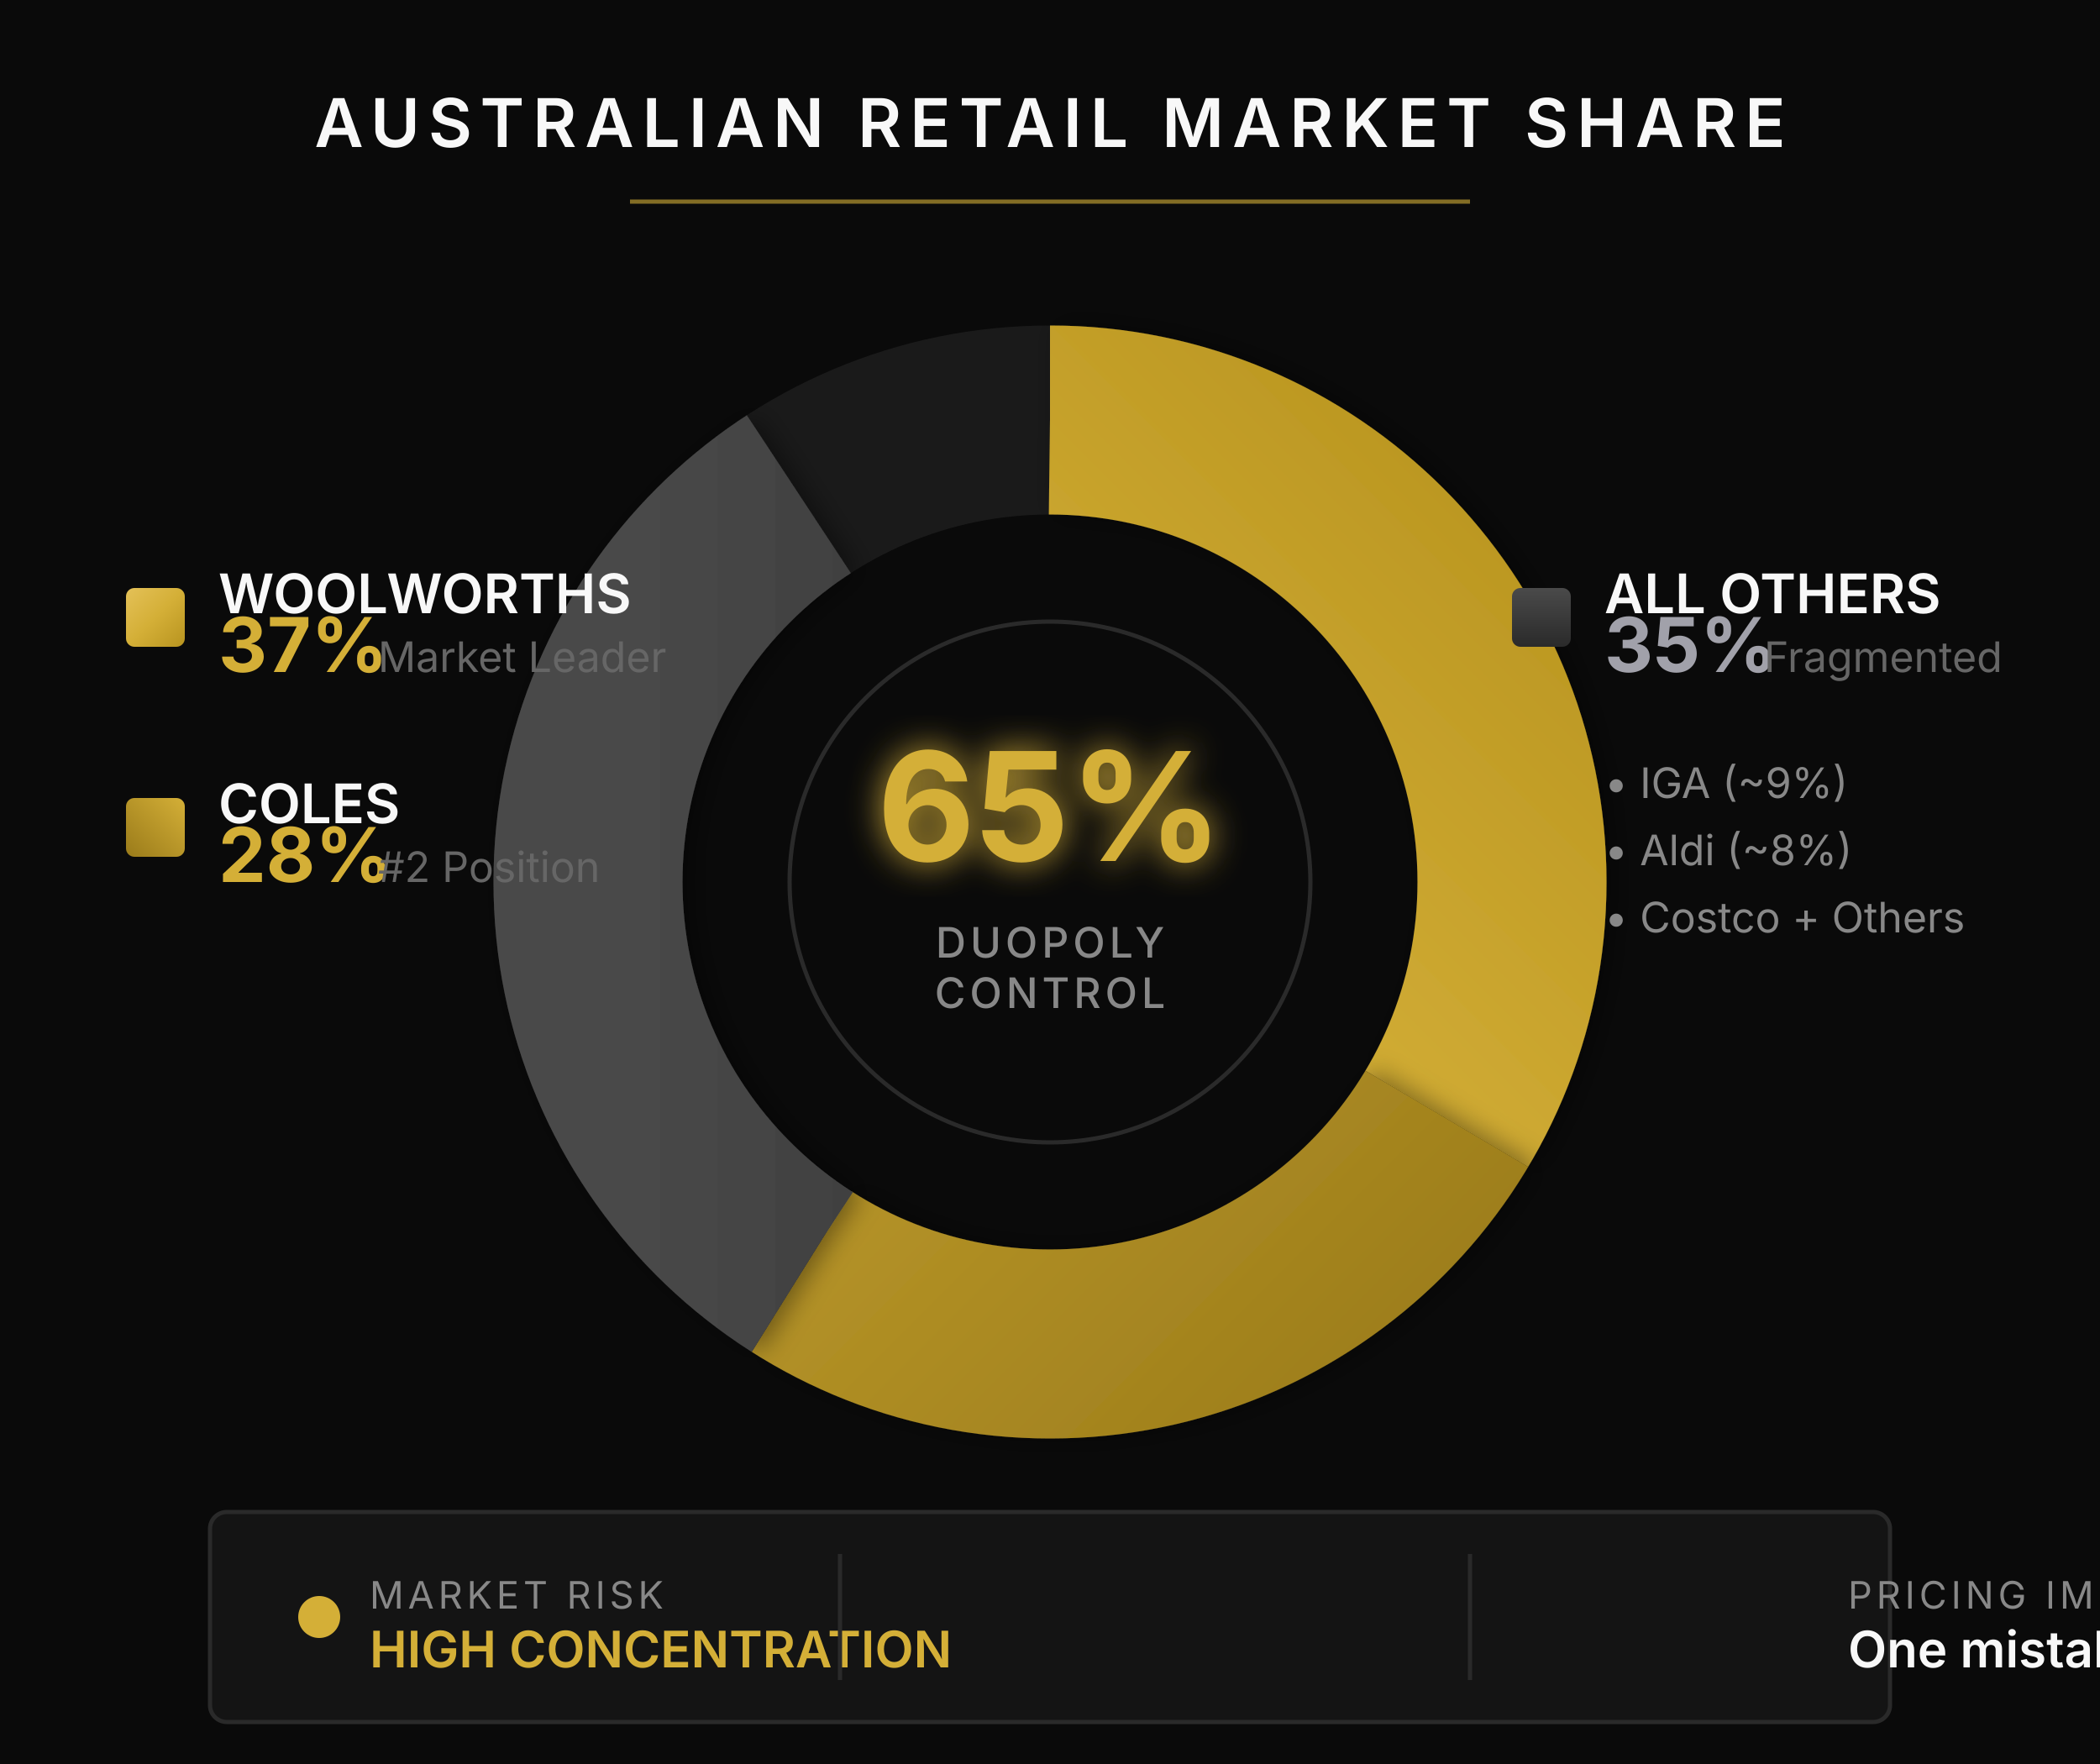
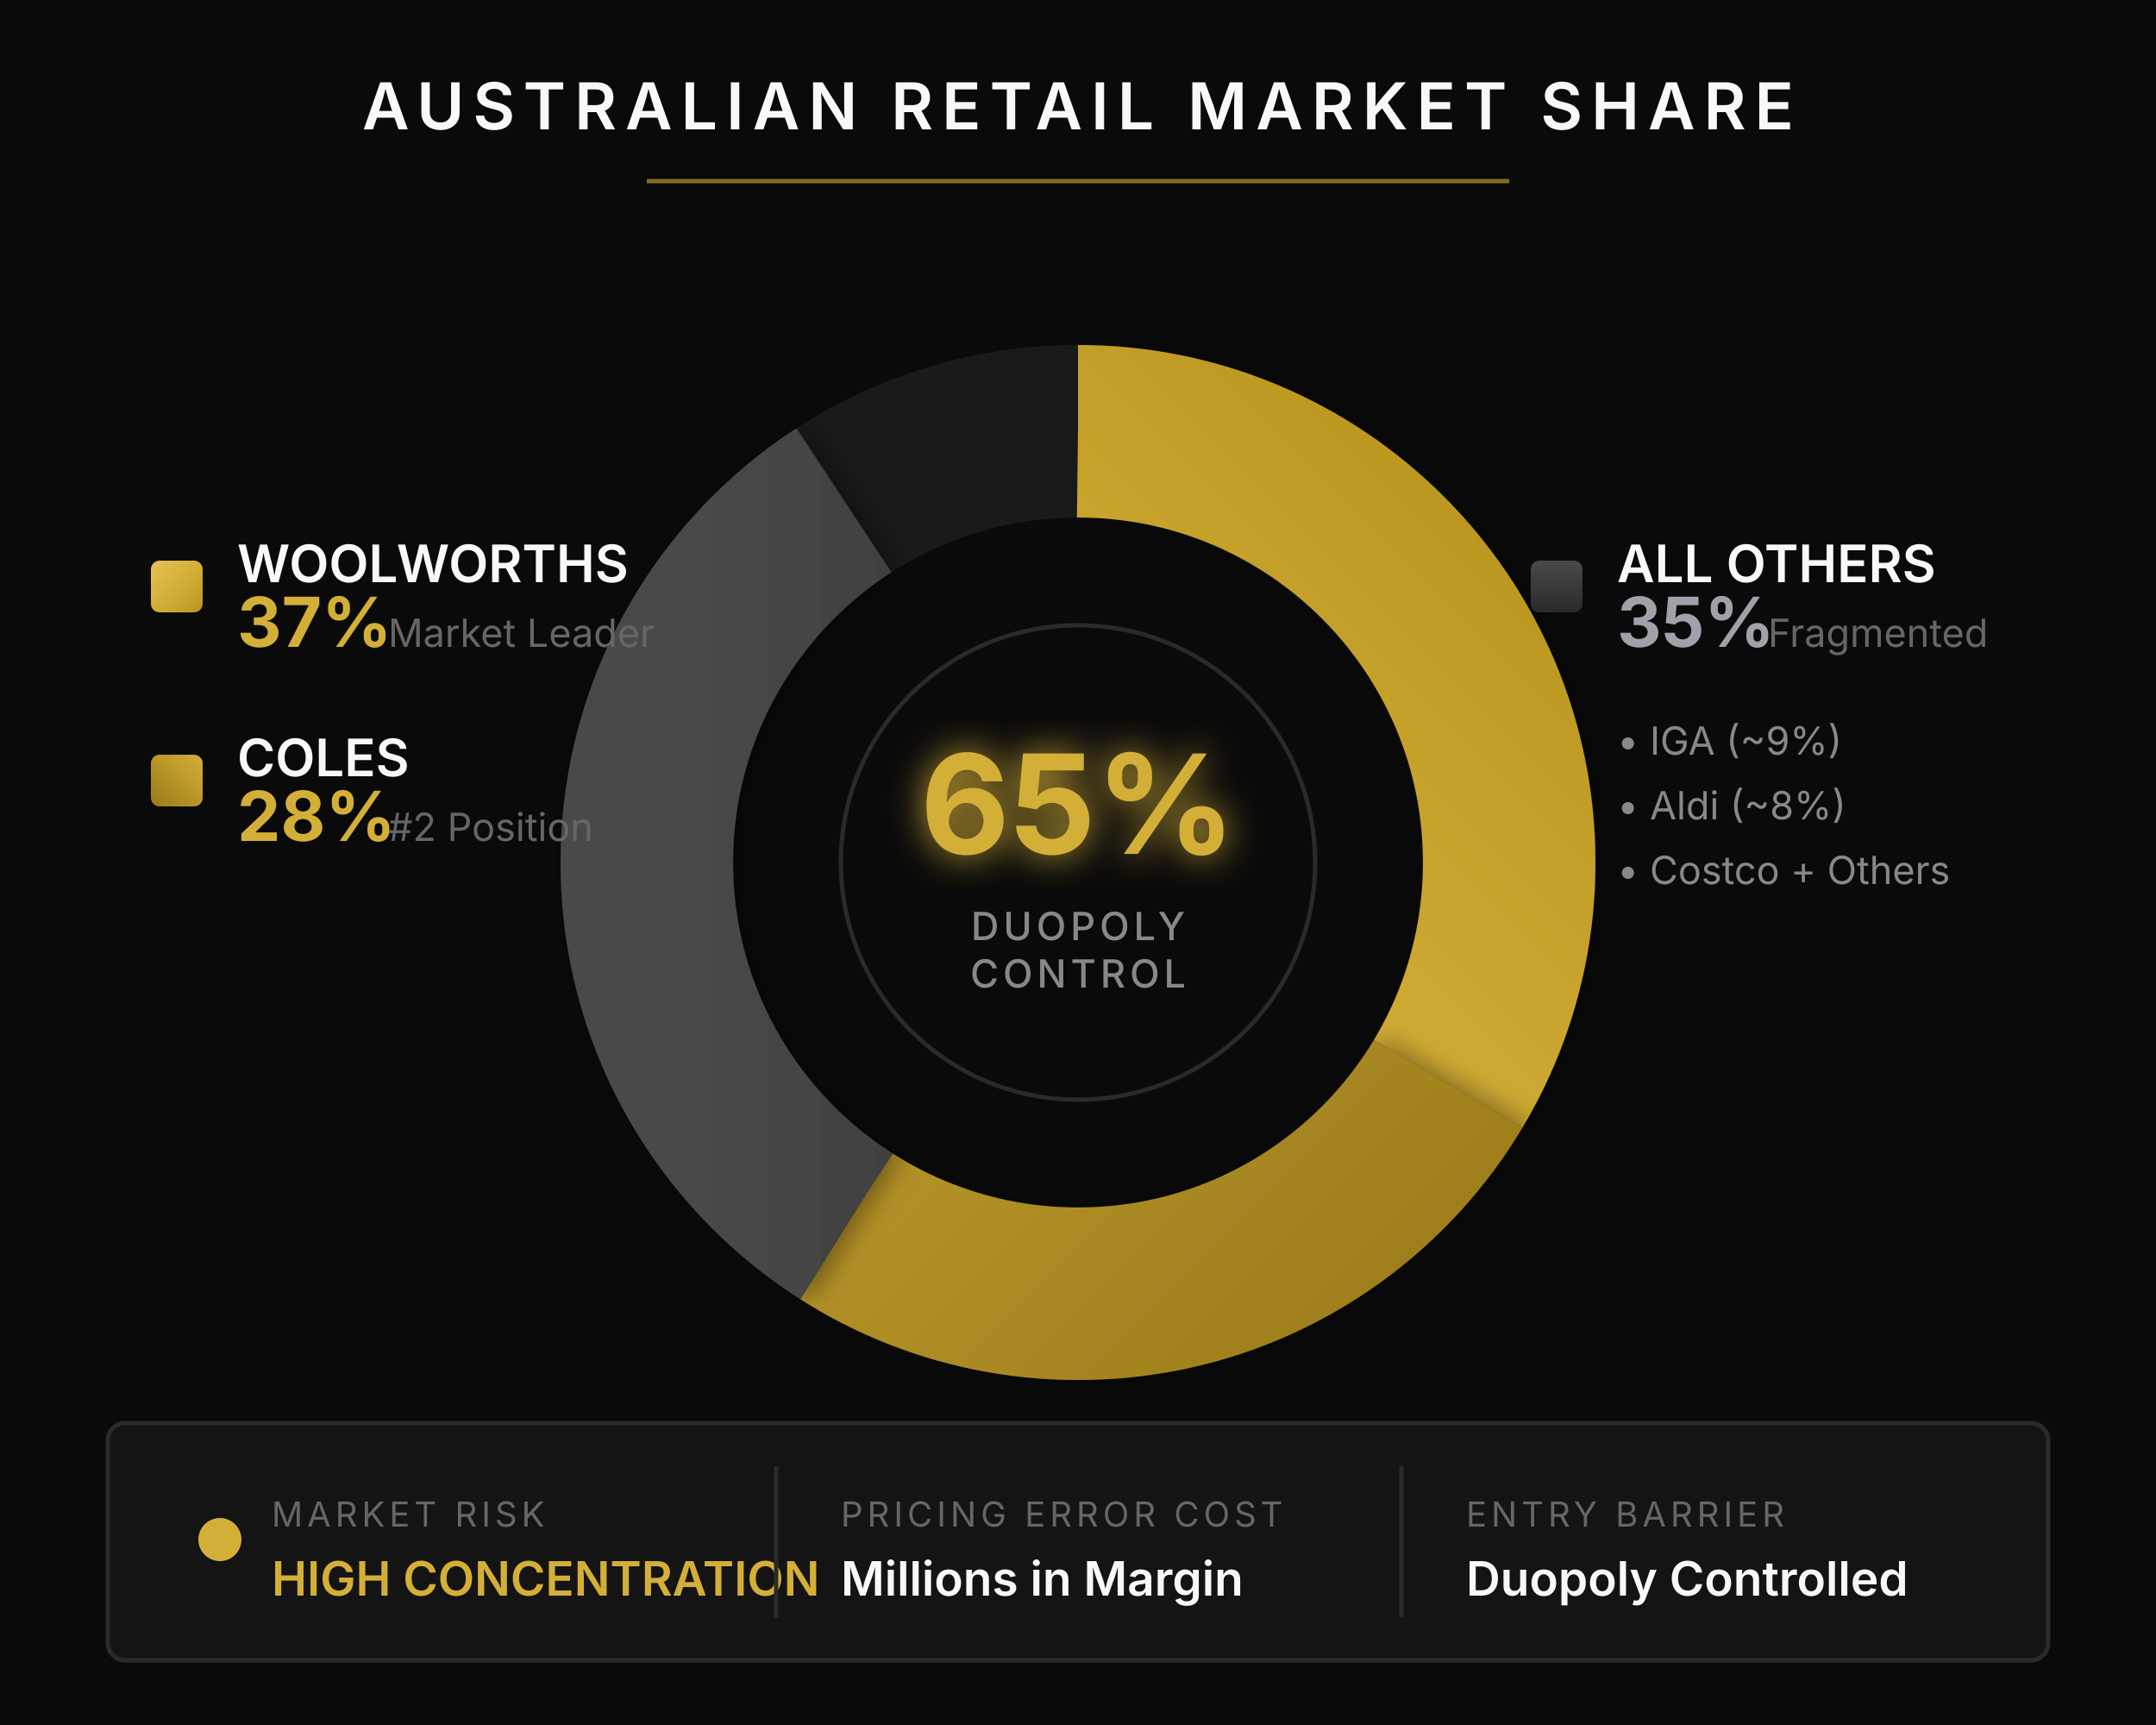
- <svg xmlns="http://www.w3.org/2000/svg" viewBox="0 0 500 420">
+ <svg xmlns="http://www.w3.org/2000/svg" viewBox="0 0 500 400">
  <defs>
    <linearGradient id="goldGradient1" x1="0%" y1="0%" x2="100%" y2="100%">
      <stop offset="0%" style="stop-color:#E4C158" />
      <stop offset="50%" style="stop-color:#D4AF37" />
      <stop offset="100%" style="stop-color:#B8941F" />
    </linearGradient>
    <linearGradient id="goldGradient2" x1="100%" y1="0%" x2="0%" y2="100%">
      <stop offset="0%" style="stop-color:#D4AF37" />
      <stop offset="100%" style="stop-color:#9A7B1A" />
    </linearGradient>
    <linearGradient id="grayGradient" x1="0%" y1="0%" x2="0%" y2="100%">
      <stop offset="0%" style="stop-color:#4A4A4A" />
      <stop offset="50%" style="stop-color:#3A3A3A" />
      <stop offset="100%" style="stop-color:#2A2A2A" />
    </linearGradient>
    <filter id="glow" x="-30%" y="-30%" width="160%" height="160%">
      <feGaussianBlur stdDeviation="4" result="blur" />
      <feComposite in="SourceGraphic" in2="blur" operator="over" />
    </filter>
    <filter id="shadow" x="-20%" y="-20%" width="140%" height="140%">
      <feDropShadow dx="0" dy="2" stdDeviation="3" flood-color="#000" flood-opacity="0.4" />
    </filter>
  </defs>
-   <rect width="500" height="420" fill="#0A0A0A" />
-   <text x="250" y="35" text-anchor="middle" fill="#F8F8F8" font-family="system-ui, -apple-system, sans-serif" font-size="16" font-weight="600" letter-spacing="2">AUSTRALIAN RETAIL MARKET SHARE</text>
-   <line x1="150" y1="48" x2="350" y2="48" stroke="#D4AF37" stroke-width="1" opacity="0.6" />
-   <g transform="translate(250, 210)">
-     <circle cx="0" cy="0" r="110" fill="none" stroke="#1A1A1A" stroke-width="45" />
-     <circle cx="0" cy="0" r="110" fill="none" stroke="url(#goldGradient1)" stroke-width="45" stroke-dasharray="232 691" stroke-dashoffset="0" transform="rotate(-90)" filter="url(#shadow)" />
-     <circle cx="0" cy="0" r="110" fill="none" stroke="url(#goldGradient2)" stroke-width="45" stroke-dasharray="176 691" stroke-dashoffset="-232" transform="rotate(-90)" filter="url(#shadow)" />
-     <circle cx="0" cy="0" r="110" fill="none" stroke="url(#grayGradient)" stroke-width="45" stroke-dasharray="220 691" stroke-dashoffset="-408" transform="rotate(-90)" filter="url(#shadow)" />
-     <circle cx="0" cy="0" r="65" fill="#0A0A0A" />
-     <circle cx="0" cy="0" r="62" fill="none" stroke="#2A2A2A" stroke-width="1" />
-     <text x="0" y="-5" text-anchor="middle" fill="#D4AF37" font-family="system-ui, -apple-system, sans-serif" font-size="36" font-weight="700" filter="url(#glow)">65%</text>
-     <text x="0" y="18" text-anchor="middle" fill="#888" font-family="system-ui, -apple-system, sans-serif" font-size="10" font-weight="500" letter-spacing="1">DUOPOLY</text>
-     <text x="0" y="30" text-anchor="middle" fill="#888" font-family="system-ui, -apple-system, sans-serif" font-size="10" font-weight="500" letter-spacing="1">CONTROL</text>
+   <rect width="500" height="400" fill="#0A0A0A" />
+   <text x="250" y="30" text-anchor="middle" fill="#F8F8F8" font-family="system-ui, -apple-system, sans-serif" font-size="15" font-weight="600" letter-spacing="2">AUSTRALIAN RETAIL MARKET SHARE</text>
+   <line x1="150" y1="42" x2="350" y2="42" stroke="#D4AF37" stroke-width="1" opacity="0.6" />
+   <g transform="translate(250, 200)">
+     <circle cx="0" cy="0" r="100" fill="none" stroke="#1A1A1A" stroke-width="40" />
+     <circle cx="0" cy="0" r="100" fill="none" stroke="url(#goldGradient1)" stroke-width="40" stroke-dasharray="211 628" stroke-dashoffset="0" transform="rotate(-90)" filter="url(#shadow)" />
+     <circle cx="0" cy="0" r="100" fill="none" stroke="url(#goldGradient2)" stroke-width="40" stroke-dasharray="160 628" stroke-dashoffset="-211" transform="rotate(-90)" filter="url(#shadow)" />
+     <circle cx="0" cy="0" r="100" fill="none" stroke="url(#grayGradient)" stroke-width="40" stroke-dasharray="200 628" stroke-dashoffset="-371" transform="rotate(-90)" filter="url(#shadow)" />
+     <circle cx="0" cy="0" r="58" fill="#0A0A0A" />
+     <circle cx="0" cy="0" r="55" fill="none" stroke="#2A2A2A" stroke-width="1" />
+     <text x="0" y="-2" text-anchor="middle" fill="#D4AF37" font-family="system-ui, -apple-system, sans-serif" font-size="32" font-weight="700" filter="url(#glow)">65%</text>
+     <text x="0" y="18" text-anchor="middle" fill="#888" font-family="system-ui, -apple-system, sans-serif" font-size="9" font-weight="500" letter-spacing="1">DUOPOLY</text>
+     <text x="0" y="29" text-anchor="middle" fill="#888" font-family="system-ui, -apple-system, sans-serif" font-size="9" font-weight="500" letter-spacing="1">CONTROL</text>
  </g>
-   <g transform="translate(30, 140)">
-     <rect x="0" y="0" width="14" height="14" rx="2" fill="url(#goldGradient1)" />
-     <text x="22" y="6" fill="#F8F8F8" font-family="system-ui, -apple-system, sans-serif" font-size="13" font-weight="600">WOOLWORTHS</text>
-     <text x="22" y="20" fill="#D4AF37" font-family="system-ui, -apple-system, sans-serif" font-size="18" font-weight="700">37%</text>
-     <text x="60" y="20" fill="#666" font-family="system-ui, -apple-system, sans-serif" font-size="10">Market Leader</text>
-     <rect x="0" y="50" width="14" height="14" rx="2" fill="url(#goldGradient2)" />
-     <text x="22" y="56" fill="#F8F8F8" font-family="system-ui, -apple-system, sans-serif" font-size="13" font-weight="600">COLES</text>
-     <text x="22" y="70" fill="#D4AF37" font-family="system-ui, -apple-system, sans-serif" font-size="18" font-weight="700">28%</text>
-     <text x="60" y="70" fill="#666" font-family="system-ui, -apple-system, sans-serif" font-size="10">#2 Position</text>
+   <g transform="translate(35, 130)">
+     <rect x="0" y="0" width="12" height="12" rx="2" fill="url(#goldGradient1)" />
+     <text x="20" y="5" fill="#F8F8F8" font-family="system-ui, -apple-system, sans-serif" font-size="12" font-weight="600">WOOLWORTHS</text>
+     <text x="20" y="20" fill="#D4AF37" font-family="system-ui, -apple-system, sans-serif" font-size="16" font-weight="700">37%</text>
+     <text x="55" y="20" fill="#666" font-family="system-ui, -apple-system, sans-serif" font-size="9">Market Leader</text>
+     <rect x="0" y="45" width="12" height="12" rx="2" fill="url(#goldGradient2)" />
+     <text x="20" y="50" fill="#F8F8F8" font-family="system-ui, -apple-system, sans-serif" font-size="12" font-weight="600">COLES</text>
+     <text x="20" y="65" fill="#D4AF37" font-family="system-ui, -apple-system, sans-serif" font-size="16" font-weight="700">28%</text>
+     <text x="55" y="65" fill="#666" font-family="system-ui, -apple-system, sans-serif" font-size="9">#2 Position</text>
  </g>
-   <g transform="translate(360, 140)">
-     <rect x="0" y="0" width="14" height="14" rx="2" fill="url(#grayGradient)" />
-     <text x="22" y="6" fill="#F8F8F8" font-family="system-ui, -apple-system, sans-serif" font-size="13" font-weight="600">ALL OTHERS</text>
-     <text x="22" y="20" fill="#A1A1AA" font-family="system-ui, -apple-system, sans-serif" font-size="18" font-weight="700">35%</text>
-     <text x="60" y="20" fill="#666" font-family="system-ui, -apple-system, sans-serif" font-size="10">Fragmented</text>
-     <text x="22" y="50" fill="#888" font-family="system-ui, -apple-system, sans-serif" font-size="10">• IGA (~9%)</text>
-     <text x="22" y="66" fill="#888" font-family="system-ui, -apple-system, sans-serif" font-size="10">• Aldi (~8%)</text>
-     <text x="22" y="82" fill="#888" font-family="system-ui, -apple-system, sans-serif" font-size="10">• Costco + Others</text>
+   <g transform="translate(355, 130)">
+     <rect x="0" y="0" width="12" height="12" rx="2" fill="url(#grayGradient)" />
+     <text x="20" y="5" fill="#F8F8F8" font-family="system-ui, -apple-system, sans-serif" font-size="12" font-weight="600">ALL OTHERS</text>
+     <text x="20" y="20" fill="#A1A1AA" font-family="system-ui, -apple-system, sans-serif" font-size="16" font-weight="700">35%</text>
+     <text x="55" y="20" fill="#666" font-family="system-ui, -apple-system, sans-serif" font-size="9">Fragmented</text>
+     <text x="20" y="45" fill="#888" font-family="system-ui, -apple-system, sans-serif" font-size="9">• IGA (~9%)</text>
+     <text x="20" y="60" fill="#888" font-family="system-ui, -apple-system, sans-serif" font-size="9">• Aldi (~8%)</text>
+     <text x="20" y="75" fill="#888" font-family="system-ui, -apple-system, sans-serif" font-size="9">• Costco + Others</text>
  </g>
-   <g transform="translate(0, 360)">
-     <rect x="50" y="0" width="400" height="50" rx="4" fill="#141414" stroke="#2A2A2A" stroke-width="1" />
-     <g transform="translate(70, 15)">
-       <circle cx="6" cy="10" r="5" fill="#D4AF37" />
-       <text x="18" y="8" fill="#888" font-family="system-ui, -apple-system, sans-serif" font-size="9" letter-spacing="1">MARKET RISK</text>
-       <text x="18" y="22" fill="#D4AF37" font-family="system-ui, -apple-system, sans-serif" font-size="12" font-weight="600">HIGH CONCENTRATION</text>
+   <g transform="translate(25, 330)">
+     <rect x="0" y="0" width="450" height="55" rx="4" fill="#141414" stroke="#2A2A2A" stroke-width="1" />
+     <g transform="translate(20, 12)">
+       <circle cx="6" cy="15" r="5" fill="#D4AF37" />
+       <text x="18" y="12" fill="#666" font-family="system-ui, -apple-system, sans-serif" font-size="8" letter-spacing="1">MARKET RISK</text>
+       <text x="18" y="28" fill="#D4AF37" font-family="system-ui, -apple-system, sans-serif" font-size="11" font-weight="600">HIGH CONCENTRATION</text>
    </g>
-     <line x1="200" y1="10" x2="200" y2="40" stroke="#2A2A2A" stroke-width="1" />
-     <g transform="translate(220, 15)">
-       <text x="220" y="8" fill="#888" font-family="system-ui, -apple-system, sans-serif" font-size="9" letter-spacing="1">PRICING IMPACT</text>
-       <text x="220" y="22" fill="#F8F8F8" font-family="system-ui, -apple-system, sans-serif" font-size="12" font-weight="600">One mistake = $MMs lost</text>
+     <line x1="155" y1="10" x2="155" y2="45" stroke="#2A2A2A" stroke-width="1" />
+     <g transform="translate(170, 12)">
+       <text x="0" y="12" fill="#666" font-family="system-ui, -apple-system, sans-serif" font-size="8" letter-spacing="1">PRICING ERROR COST</text>
+       <text x="0" y="28" fill="#F8F8F8" font-family="system-ui, -apple-system, sans-serif" font-size="11" font-weight="600">Millions in Margin</text>
    </g>
-     <line x1="350" y1="10" x2="350" y2="40" stroke="#2A2A2A" stroke-width="1" />
-     <g transform="translate(365, 15)">
-       <text x="365" y="8" fill="#888" font-family="system-ui, -apple-system, sans-serif" font-size="9" letter-spacing="1">ENTRY BARRIER</text>
-       <text x="365" y="22" fill="#F8F8F8" font-family="system-ui, -apple-system, sans-serif" font-size="12" font-weight="600">Extreme</text>
+     <line x1="300" y1="10" x2="300" y2="45" stroke="#2A2A2A" stroke-width="1" />
+     <g transform="translate(315, 12)">
+       <text x="0" y="12" fill="#666" font-family="system-ui, -apple-system, sans-serif" font-size="8" letter-spacing="1">ENTRY BARRIER</text>
+       <text x="0" y="28" fill="#F8F8F8" font-family="system-ui, -apple-system, sans-serif" font-size="11" font-weight="600">Duopoly Controlled</text>
    </g>
  </g>
</svg>
